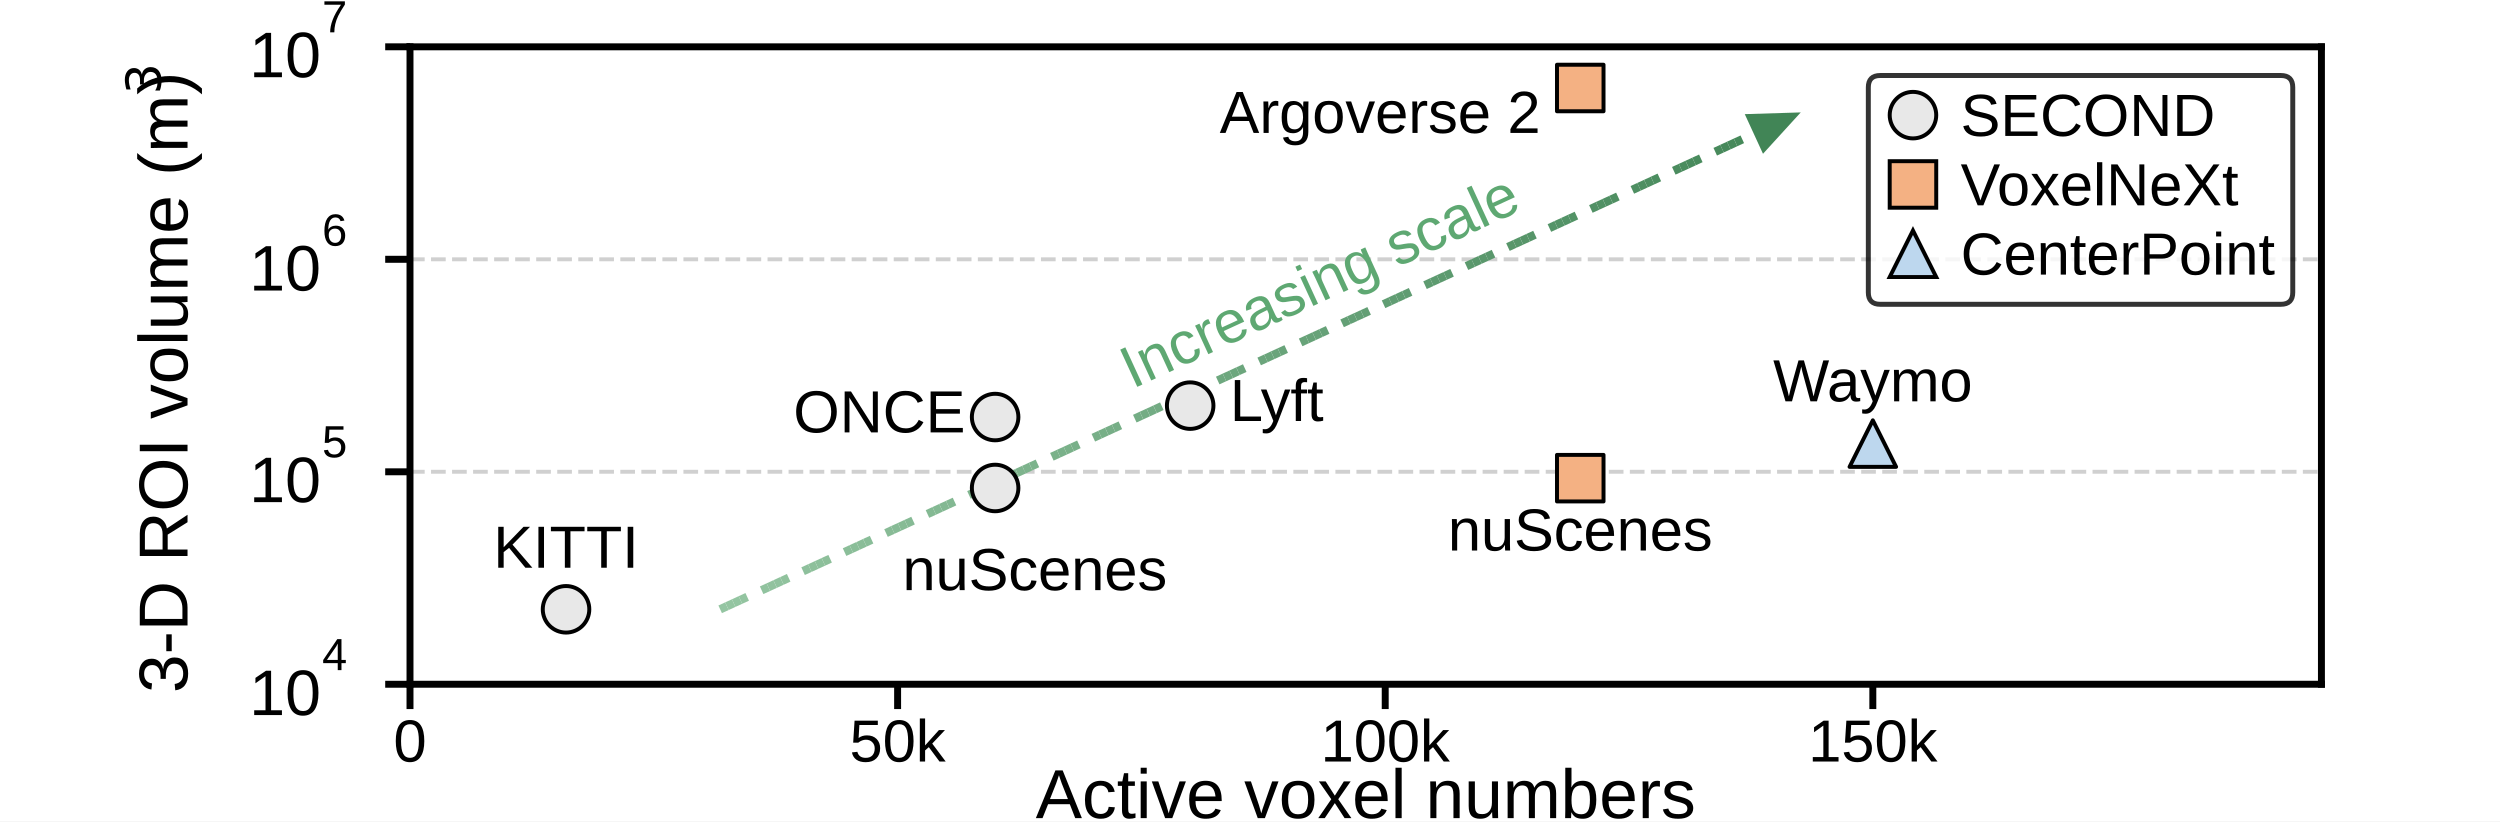
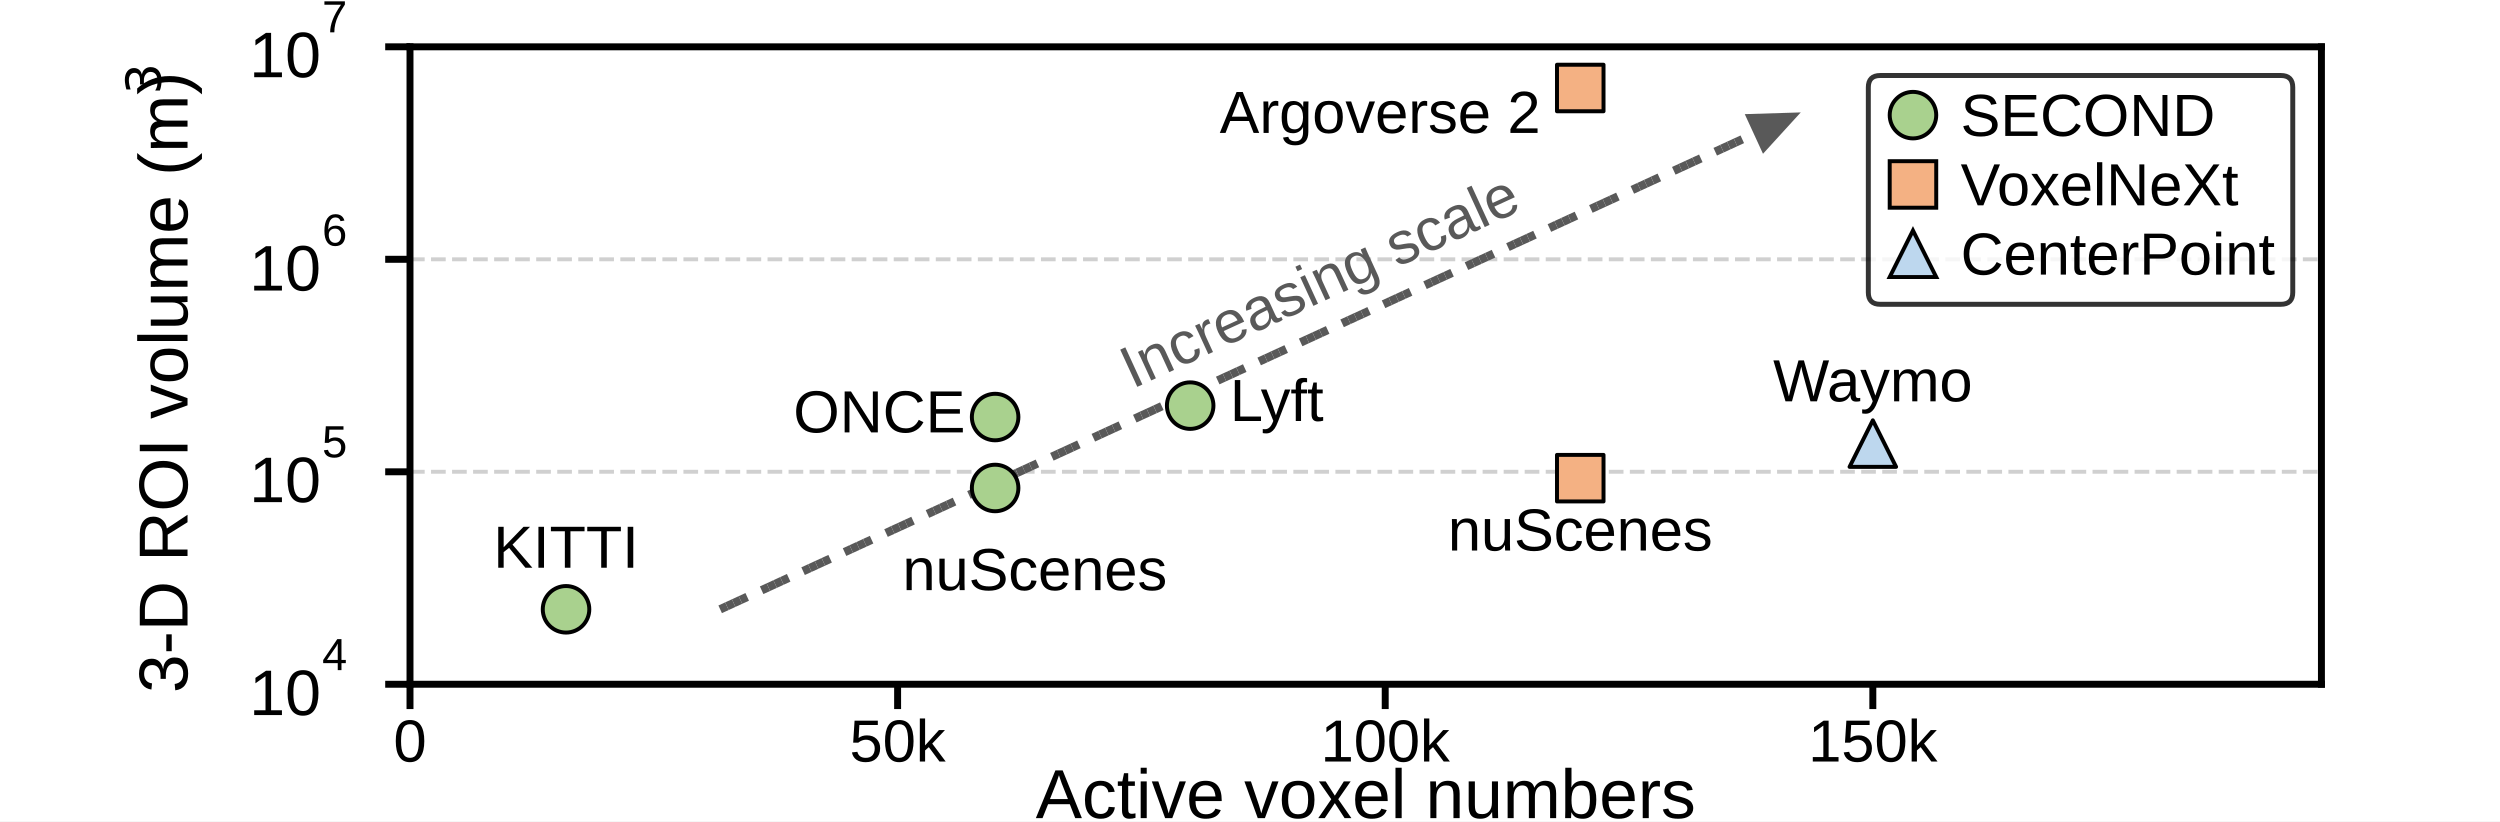
<svg xmlns="http://www.w3.org/2000/svg" xmlns:xlink="http://www.w3.org/1999/xlink" width="252pt" height="82.8pt" viewBox="0 0 252 82.8" version="1.1">
  <defs>
    <style type="text/css">*{stroke-linejoin: round; stroke-linecap: butt}</style>
  </defs>
  <g id="figure_1">
    <g id="patch_1">
      <path d="M 0 82.8  L 252 82.8  L 252 0  L 0 0  z " style="fill: #ffffff" />
    </g>
    <g id="axes_1">
      <g id="patch_2">
        <path d="M 41.328 68.972  L 234 68.972  L 234 4.72  L 41.328 4.72  z " style="fill: #ffffff" />
      </g>
      <g id="matplotlib.axis_1">
        <g id="xtick_1">
          <g id="line2d_1">
            <defs>
-               <path id="m94a39541dc" d="M 0 0  L 0 2.5  " style="stroke: #000000; stroke-width: 0.7" />
+               <path id="m7bb86e553b" d="M 0 0  L 0 2.5  " style="stroke: #000000; stroke-width: 0.7" />
            </defs>
            <g>
-               <use xlink:href="#m94a39541dc" x="41.328" y="68.972" style="stroke: #000000; stroke-width: 0.7" />
+               <use xlink:href="#m7bb86e553b" x="41.328" y="68.972" style="stroke: #000000; stroke-width: 0.7" />
            </g>
          </g>
          <g id="text_1">
            <text style="font: 6px 'Arial', 'Helvetica', 'DejaVu Sans', sans-serif; text-anchor: middle" x="41.328" y="76.767" transform="rotate(-0 41.328 76.76709)">0</text>
          </g>
        </g>
        <g id="xtick_2">
          <g id="line2d_2">
            <g>
-               <use xlink:href="#m94a39541dc" x="90.479" y="68.972" style="stroke: #000000; stroke-width: 0.7" />
+               <use xlink:href="#m7bb86e553b" x="90.479" y="68.972" style="stroke: #000000; stroke-width: 0.7" />
            </g>
          </g>
          <g id="text_2">
            <text style="font: 6px 'Arial', 'Helvetica', 'DejaVu Sans', sans-serif; text-anchor: middle" x="90.479" y="76.767" transform="rotate(-0 90.47902 76.76709)">50k</text>
          </g>
        </g>
        <g id="xtick_3">
          <g id="line2d_3">
            <g>
-               <use xlink:href="#m94a39541dc" x="139.63" y="68.972" style="stroke: #000000; stroke-width: 0.7" />
+               <use xlink:href="#m7bb86e553b" x="139.63" y="68.972" style="stroke: #000000; stroke-width: 0.7" />
            </g>
          </g>
          <g id="text_3">
            <text style="font: 6px 'Arial', 'Helvetica', 'DejaVu Sans', sans-serif; text-anchor: middle" x="139.63" y="76.767" transform="rotate(-0 139.63 76.76709)">100k</text>
          </g>
        </g>
        <g id="xtick_4">
          <g id="line2d_4">
            <g>
-               <use xlink:href="#m94a39541dc" x="188.781" y="68.972" style="stroke: #000000; stroke-width: 0.7" />
+               <use xlink:href="#m7bb86e553b" x="188.781" y="68.972" style="stroke: #000000; stroke-width: 0.7" />
            </g>
          </g>
          <g id="text_4">
            <text style="font: 6px 'Arial', 'Helvetica', 'DejaVu Sans', sans-serif; text-anchor: middle" x="188.781" y="76.767" transform="rotate(-0 188.7811 76.76709)">150k</text>
          </g>
        </g>
        <g id="text_5">
          <text style="font: 7px 'Arial', 'Helvetica', 'DejaVu Sans', sans-serif; text-anchor: middle" x="137.664" y="82.47" transform="rotate(-0 137.664 82.47006)">Active voxel numbers</text>
        </g>
      </g>
      <g id="matplotlib.axis_2">
        <g id="ytick_1">
          <g id="line2d_5">
-             <path d="M 41.328 68.972  L 234 68.972  " clip-path="url(#p242a8c3a44)" style="fill: none; stroke-dasharray: 1.48,0.64; stroke-dashoffset: 0; stroke: #d0d0d0; stroke-width: 0.4" />
+             <path d="M 41.328 68.972  L 234 68.972  " clip-path="url(#p104929f3c0)" style="fill: none; stroke-dasharray: 1.48,0.64; stroke-dashoffset: 0; stroke: #d0d0d0; stroke-width: 0.4" />
          </g>
          <g id="line2d_6">
            <defs>
-               <path id="maa2e53884a" d="M 0 0  L -2.5 0  " style="stroke: #000000; stroke-width: 0.7" />
+               <path id="m632fbfb17a" d="M 0 0  L -2.5 0  " style="stroke: #000000; stroke-width: 0.7" />
            </defs>
            <g>
-               <use xlink:href="#maa2e53884a" x="41.328" y="68.972" style="stroke: #000000; stroke-width: 0.7" />
+               <use xlink:href="#m632fbfb17a" x="41.328" y="68.972" style="stroke: #000000; stroke-width: 0.7" />
            </g>
          </g>
          <g id="text_6">
            <g transform="translate(25.123 72.29146)">
              <text>
                <tspan style="font: 6.5px 'Arial'" x="0 3.615" y="-0.211">10</tspan>
                <tspan style="font: 4.55px 'Arial'" x="7.343" y="-4.741">4</tspan>
              </text>
            </g>
          </g>
        </g>
        <g id="ytick_2">
          <g id="line2d_7">
-             <path d="M 41.328 47.555  L 234 47.555  " clip-path="url(#p242a8c3a44)" style="fill: none; stroke-dasharray: 1.48,0.64; stroke-dashoffset: 0; stroke: #d0d0d0; stroke-width: 0.4" />
+             <path d="M 41.328 47.555  L 234 47.555  " clip-path="url(#p104929f3c0)" style="fill: none; stroke-dasharray: 1.48,0.64; stroke-dashoffset: 0; stroke: #d0d0d0; stroke-width: 0.4" />
          </g>
          <g id="line2d_8">
            <g>
-               <use xlink:href="#maa2e53884a" x="41.328" y="47.555" style="stroke: #000000; stroke-width: 0.7" />
+               <use xlink:href="#m632fbfb17a" x="41.328" y="47.555" style="stroke: #000000; stroke-width: 0.7" />
            </g>
          </g>
          <g id="text_7">
            <g transform="translate(25.123 50.87386)">
              <text>
                <tspan style="font: 6.5px 'Arial'" x="0 3.615" y="-0.254">10</tspan>
                <tspan style="font: 4.55px 'Arial'" x="7.343" y="-4.784">5</tspan>
              </text>
            </g>
          </g>
        </g>
        <g id="ytick_3">
          <g id="line2d_9">
-             <path d="M 41.328 26.137  L 234 26.137  " clip-path="url(#p242a8c3a44)" style="fill: none; stroke-dasharray: 1.48,0.64; stroke-dashoffset: 0; stroke: #d0d0d0; stroke-width: 0.4" />
+             <path d="M 41.328 26.137  L 234 26.137  " clip-path="url(#p104929f3c0)" style="fill: none; stroke-dasharray: 1.48,0.64; stroke-dashoffset: 0; stroke: #d0d0d0; stroke-width: 0.4" />
          </g>
          <g id="line2d_10">
            <g>
-               <use xlink:href="#maa2e53884a" x="41.328" y="26.137" style="stroke: #000000; stroke-width: 0.7" />
+               <use xlink:href="#m632fbfb17a" x="41.328" y="26.137" style="stroke: #000000; stroke-width: 0.7" />
            </g>
          </g>
          <g id="text_8">
            <g transform="translate(25.123 29.48876)">
              <text>
                <tspan style="font: 6.5px 'Arial'" x="0 3.615" y="-0.2">10</tspan>
                <tspan style="font: 4.55px 'Arial'" x="7.343" y="-4.73">6</tspan>
              </text>
            </g>
          </g>
        </g>
        <g id="ytick_4">
          <g id="line2d_11">
-             <path d="M 41.328 4.72  L 234 4.72  " clip-path="url(#p242a8c3a44)" style="fill: none; stroke-dasharray: 1.48,0.64; stroke-dashoffset: 0; stroke: #d0d0d0; stroke-width: 0.4" />
+             <path d="M 41.328 4.72  L 234 4.72  " clip-path="url(#p104929f3c0)" style="fill: none; stroke-dasharray: 1.48,0.64; stroke-dashoffset: 0; stroke: #d0d0d0; stroke-width: 0.4" />
          </g>
          <g id="line2d_12">
            <g>
-               <use xlink:href="#maa2e53884a" x="41.328" y="4.72" style="stroke: #000000; stroke-width: 0.7" />
+               <use xlink:href="#m632fbfb17a" x="41.328" y="4.72" style="stroke: #000000; stroke-width: 0.7" />
            </g>
          </g>
          <g id="text_9">
            <g transform="translate(25.123 8.038663)">
              <text>
                <tspan style="font: 6.5px 'Arial'" x="0 3.615" y="-0.254">10</tspan>
                <tspan style="font: 4.55px 'Arial'" x="7.343" y="-4.784">7</tspan>
              </text>
            </g>
          </g>
        </g>
        <g id="text_10">
          <g transform="translate(19.583 69.851) rotate(-90)">
            <text>
              <tspan style="font: 7px 'Arial'" x="0 3.893 6.224 11.279 13.224 18.279 23.724 25.669 27.614 31.114 35.007 36.562 40.455 46.286 50.179 52.124 54.455 63.662" y="-0.678">3-D ROI volume (m)</tspan>
              <tspan style="font: 4.9px 'DejaVu Sans'" x="60.353" y="-3.358">3</tspan>
            </text>
          </g>
        </g>
      </g>
      <g id="LineCollection_1">
-         <path d="M 72.593 61.418  L 73.274 61.105  " style="fill: none; stroke: #94c5a2; stroke-width: 0.85" />
-         <path d="M 73.274 61.105  L 73.956 60.791  " style="fill: none; stroke: #94c5a1; stroke-width: 0.85" />
-         <path d="M 73.956 60.791  L 74.637 60.478  " style="fill: none; stroke: #93c5a1; stroke-width: 0.85" />
-         <path d="M 74.637 60.478  L 75.319 60.165  " style="fill: none; stroke: #93c4a0; stroke-width: 0.85" />
-         <path d="M 76.772 59.496  L 77.454 59.183  " style="fill: none; stroke: #91c39f; stroke-width: 0.85" />
-         <path d="M 77.454 59.183  L 78.135 58.869  " style="fill: none; stroke: #91c29e; stroke-width: 0.85" />
-         <path d="M 78.135 58.869  L 78.816 58.556  " style="fill: none; stroke: #90c29e; stroke-width: 0.85" />
-         <path d="M 78.816 58.556  L 79.498 58.243  " style="fill: none; stroke: #90c29d; stroke-width: 0.85" />
-         <path d="M 80.952 57.574  L 81.633 57.261  " style="fill: none; stroke: #8ec09c; stroke-width: 0.85" />
-         <path d="M 81.633 57.261  L 82.314 56.948  " style="fill: none; stroke: #8ec09b; stroke-width: 0.85" />
-         <path d="M 82.314 56.948  L 82.996 56.634  " style="fill: none; stroke: #8dc09b; stroke-width: 0.85" />
-         <path d="M 82.996 56.634  L 83.677 56.321  " style="fill: none; stroke: #8dbf9a; stroke-width: 0.85" />
-         <path d="M 85.131 55.652  L 85.812 55.339  " style="fill: none; stroke: #8bbe99; stroke-width: 0.85" />
-         <path d="M 85.812 55.339  L 86.494 55.026  " style="fill: none; stroke: #8abe98; stroke-width: 0.85" />
-         <path d="M 86.494 55.026  L 87.175 54.712  " style="fill: none; stroke: #8abd98; stroke-width: 0.85" />
-         <path d="M 87.175 54.712  L 87.856 54.399  " style="fill: none; stroke: #89bd98; stroke-width: 0.85" />
-         <path d="M 89.31 53.731  L 89.992 53.417  " style="fill: none; stroke: #88bb96; stroke-width: 0.85" />
-         <path d="M 89.992 53.417  L 90.673 53.104  " style="fill: none; stroke: #87bb96; stroke-width: 0.85" />
-         <path d="M 90.673 53.104  L 91.354 52.791  " style="fill: none; stroke: #87bb95; stroke-width: 0.85" />
-         <path d="M 91.354 52.791  L 92.036 52.477  " style="fill: none; stroke: #86ba95; stroke-width: 0.85" />
-         <path d="M 93.489 51.809  L 94.171 51.496  " style="fill: none; stroke: #84b993; stroke-width: 0.85" />
-         <path d="M 94.171 51.496  L 94.852 51.182  " style="fill: none; stroke: #84b993; stroke-width: 0.85" />
-         <path d="M 94.852 51.182  L 95.534 50.869  " style="fill: none; stroke: #83b892; stroke-width: 0.85" />
-         <path d="M 95.534 50.869  L 96.215 50.556  " style="fill: none; stroke: #83b892; stroke-width: 0.85" />
-         <path d="M 97.669 49.887  L 98.35 49.574  " style="fill: none; stroke: #81b690; stroke-width: 0.85" />
-         <path d="M 98.35 49.574  L 99.032 49.26  " style="fill: none; stroke: #81b690; stroke-width: 0.85" />
-         <path d="M 99.032 49.26  L 99.713 48.947  " style="fill: none; stroke: #80b68f; stroke-width: 0.85" />
-         <path d="M 99.713 48.947  L 100.394 48.634  " style="fill: none; stroke: #80b58f; stroke-width: 0.85" />
-         <path d="M 101.848 47.965  L 102.529 47.652  " style="fill: none; stroke: #7eb48d; stroke-width: 0.85" />
-         <path d="M 102.529 47.652  L 103.211 47.339  " style="fill: none; stroke: #7eb48d; stroke-width: 0.85" />
-         <path d="M 103.211 47.339  L 103.892 47.025  " style="fill: none; stroke: #7db38c; stroke-width: 0.85" />
-         <path d="M 103.892 47.025  L 104.574 46.712  " style="fill: none; stroke: #7cb38c; stroke-width: 0.85" />
-         <path d="M 106.027 46.043  L 106.709 45.73  " style="fill: none; stroke: #7bb28a; stroke-width: 0.85" />
-         <path d="M 106.709 45.73  L 107.39 45.417  " style="fill: none; stroke: #7ab18a; stroke-width: 0.85" />
-         <path d="M 107.39 45.417  L 108.072 45.103  " style="fill: none; stroke: #7ab189; stroke-width: 0.85" />
-         <path d="M 108.072 45.103  L 108.753 44.79  " style="fill: none; stroke: #79b089; stroke-width: 0.85" />
-         <path d="M 110.207 44.122  L 110.888 43.808  " style="fill: none; stroke: #78af88; stroke-width: 0.85" />
-         <path d="M 110.888 43.808  L 111.57 43.495  " style="fill: none; stroke: #77af87; stroke-width: 0.85" />
-         <path d="M 111.57 43.495  L 112.251 43.182  " style="fill: none; stroke: #77ae87; stroke-width: 0.85" />
-         <path d="M 112.251 43.182  L 112.932 42.868  " style="fill: none; stroke: #76ae86; stroke-width: 0.85" />
-         <path d="M 114.386 42.2  L 115.067 41.886  " style="fill: none; stroke: #74ad85; stroke-width: 0.85" />
-         <path d="M 115.067 41.886  L 115.749 41.573  " style="fill: none; stroke: #74ac84; stroke-width: 0.85" />
-         <path d="M 115.749 41.573  L 116.43 41.26  " style="fill: none; stroke: #73ac84; stroke-width: 0.85" />
-         <path d="M 116.43 41.26  L 117.112 40.946  " style="fill: none; stroke: #73ab83; stroke-width: 0.85" />
-         <path d="M 118.565 40.278  L 119.247 39.965  " style="fill: none; stroke: #71aa82; stroke-width: 0.85" />
-         <path d="M 119.247 39.965  L 119.928 39.651  " style="fill: none; stroke: #71aa81; stroke-width: 0.85" />
-         <path d="M 119.928 39.651  L 120.61 39.338  " style="fill: none; stroke: #70a981; stroke-width: 0.85" />
-         <path d="M 120.61 39.338  L 121.291 39.025  " style="fill: none; stroke: #70a980; stroke-width: 0.85" />
-         <path d="M 122.745 38.356  L 123.426 38.043  " style="fill: none; stroke: #6ea87f; stroke-width: 0.85" />
-         <path d="M 123.426 38.043  L 124.107 37.73  " style="fill: none; stroke: #6da77e; stroke-width: 0.85" />
-         <path d="M 124.107 37.73  L 124.789 37.416  " style="fill: none; stroke: #6da77e; stroke-width: 0.85" />
-         <path d="M 124.789 37.416  L 125.47 37.103  " style="fill: none; stroke: #6ca67d; stroke-width: 0.85" />
-         <path d="M 126.924 36.434  L 127.605 36.121  " style="fill: none; stroke: #6ba57c; stroke-width: 0.85" />
-         <path d="M 127.605 36.121  L 128.287 35.808  " style="fill: none; stroke: #6aa57b; stroke-width: 0.85" />
-         <path d="M 128.287 35.808  L 128.968 35.494  " style="fill: none; stroke: #6aa47b; stroke-width: 0.85" />
-         <path d="M 128.968 35.494  L 129.65 35.181  " style="fill: none; stroke: #69a47a; stroke-width: 0.85" />
-         <path d="M 131.103 34.513  L 131.785 34.199  " style="fill: none; stroke: #68a379; stroke-width: 0.85" />
-         <path d="M 131.785 34.199  L 132.466 33.886  " style="fill: none; stroke: #67a278; stroke-width: 0.85" />
-         <path d="M 132.466 33.886  L 133.147 33.573  " style="fill: none; stroke: #67a278; stroke-width: 0.85" />
-         <path d="M 133.147 33.573  L 133.829 33.259  " style="fill: none; stroke: #66a178; stroke-width: 0.85" />
-         <path d="M 135.283 32.591  L 135.964 32.277  " style="fill: none; stroke: #64a076; stroke-width: 0.85" />
-         <path d="M 135.964 32.277  L 136.645 31.964  " style="fill: none; stroke: #64a076; stroke-width: 0.85" />
-         <path d="M 136.645 31.964  L 137.327 31.651  " style="fill: none; stroke: #639f75; stroke-width: 0.85" />
-         <path d="M 137.327 31.651  L 138.008 31.337  " style="fill: none; stroke: #639f75; stroke-width: 0.85" />
-         <path d="M 139.462 30.669  L 140.143 30.356  " style="fill: none; stroke: #619e73; stroke-width: 0.85" />
-         <path d="M 140.143 30.356  L 140.825 30.042  " style="fill: none; stroke: #619d73; stroke-width: 0.85" />
-         <path d="M 140.825 30.042  L 141.506 29.729  " style="fill: none; stroke: #609d72; stroke-width: 0.85" />
-         <path d="M 141.506 29.729  L 142.188 29.416  " style="fill: none; stroke: #609c72; stroke-width: 0.85" />
-         <path d="M 143.641 28.747  L 144.323 28.434  " style="fill: none; stroke: #5e9b70; stroke-width: 0.85" />
-         <path d="M 144.323 28.434  L 145.004 28.12  " style="fill: none; stroke: #5d9b70; stroke-width: 0.85" />
-         <path d="M 145.004 28.12  L 145.685 27.807  " style="fill: none; stroke: #5d9a6f; stroke-width: 0.85" />
-         <path d="M 145.685 27.807  L 146.367 27.494  " style="fill: none; stroke: #5c9a6f; stroke-width: 0.85" />
-         <path d="M 147.82 26.825  L 148.502 26.512  " style="fill: none; stroke: #5b996d; stroke-width: 0.85" />
-         <path d="M 148.502 26.512  L 149.183 26.199  " style="fill: none; stroke: #5a986d; stroke-width: 0.85" />
-         <path d="M 149.183 26.199  L 149.865 25.885  " style="fill: none; stroke: #5a986c; stroke-width: 0.85" />
-         <path d="M 149.865 25.885  L 150.546 25.572  " style="fill: none; stroke: #59976c; stroke-width: 0.85" />
-         <path d="M 152 24.904  L 152.681 24.59  " style="fill: none; stroke: #58966a; stroke-width: 0.85" />
-         <path d="M 152.681 24.59  L 153.363 24.277  " style="fill: none; stroke: #57966a; stroke-width: 0.85" />
-         <path d="M 153.363 24.277  L 154.044 23.964  " style="fill: none; stroke: #579569; stroke-width: 0.85" />
-         <path d="M 154.044 23.964  L 154.725 23.65  " style="fill: none; stroke: #569569; stroke-width: 0.85" />
-         <path d="M 156.179 22.982  L 156.861 22.668  " style="fill: none; stroke: #549468; stroke-width: 0.85" />
-         <path d="M 156.861 22.668  L 157.542 22.355  " style="fill: none; stroke: #549367; stroke-width: 0.85" />
-         <path d="M 157.542 22.355  L 158.223 22.042  " style="fill: none; stroke: #539367; stroke-width: 0.85" />
-         <path d="M 158.223 22.042  L 158.905 21.728  " style="fill: none; stroke: #539366; stroke-width: 0.85" />
-         <path d="M 160.358 21.06  L 161.04 20.747  " style="fill: none; stroke: #519165; stroke-width: 0.85" />
-         <path d="M 161.04 20.747  L 161.721 20.433  " style="fill: none; stroke: #519164; stroke-width: 0.85" />
-         <path d="M 161.721 20.433  L 162.403 20.12  " style="fill: none; stroke: #509064; stroke-width: 0.85" />
-         <path d="M 162.403 20.12  L 163.084 19.807  " style="fill: none; stroke: #509063; stroke-width: 0.85" />
-         <path d="M 164.538 19.138  L 165.219 18.825  " style="fill: none; stroke: #4e8f62; stroke-width: 0.85" />
-         <path d="M 165.219 18.825  L 165.901 18.511  " style="fill: none; stroke: #4d8e61; stroke-width: 0.85" />
-         <path d="M 165.901 18.511  L 166.582 18.198  " style="fill: none; stroke: #4d8e61; stroke-width: 0.85" />
-         <path d="M 166.582 18.198  L 167.263 17.885  " style="fill: none; stroke: #4c8e60; stroke-width: 0.85" />
-         <path d="M 168.717 17.216  L 169.398 16.903  " style="fill: none; stroke: #4b8c5f; stroke-width: 0.85" />
-         <path d="M 169.398 16.903  L 170.08 16.59  " style="fill: none; stroke: #4a8c5e; stroke-width: 0.85" />
-         <path d="M 170.08 16.59  L 170.761 16.276  " style="fill: none; stroke: #4a8b5e; stroke-width: 0.85" />
-         <path d="M 170.761 16.276  L 171.443 15.963  " style="fill: none; stroke: #498b5d; stroke-width: 0.85" />
-         <path d="M 172.896 15.294  L 173.578 14.981  " style="fill: none; stroke: #488a5c; stroke-width: 0.85" />
-         <path d="M 173.578 14.981  L 174.259 14.668  " style="fill: none; stroke: #47895b; stroke-width: 0.85" />
-         <path d="M 174.259 14.668  L 174.941 14.354  " style="fill: none; stroke: #47895b; stroke-width: 0.85" />
-         <path d="M 174.941 14.354  L 175.622 14.041  " style="fill: none; stroke: #46895a; stroke-width: 0.85" />
+         <path d="M 72.593 61.418  L 73.274 61.105  " style="fill: none; stroke: #595959; stroke-width: 0.85" />
+         <path d="M 73.274 61.105  L 73.956 60.791  " style="fill: none; stroke: #595959; stroke-width: 0.85" />
+         <path d="M 73.956 60.791  L 74.637 60.478  " style="fill: none; stroke: #595959; stroke-width: 0.85" />
+         <path d="M 74.637 60.478  L 75.319 60.165  " style="fill: none; stroke: #595959; stroke-width: 0.85" />
+         <path d="M 76.772 59.496  L 77.454 59.183  " style="fill: none; stroke: #595959; stroke-width: 0.85" />
+         <path d="M 77.454 59.183  L 78.135 58.869  " style="fill: none; stroke: #595959; stroke-width: 0.85" />
+         <path d="M 78.135 58.869  L 78.816 58.556  " style="fill: none; stroke: #595959; stroke-width: 0.85" />
+         <path d="M 78.816 58.556  L 79.498 58.243  " style="fill: none; stroke: #595959; stroke-width: 0.85" />
+         <path d="M 80.952 57.574  L 81.633 57.261  " style="fill: none; stroke: #595959; stroke-width: 0.85" />
+         <path d="M 81.633 57.261  L 82.314 56.948  " style="fill: none; stroke: #595959; stroke-width: 0.85" />
+         <path d="M 82.314 56.948  L 82.996 56.634  " style="fill: none; stroke: #595959; stroke-width: 0.85" />
+         <path d="M 82.996 56.634  L 83.677 56.321  " style="fill: none; stroke: #595959; stroke-width: 0.85" />
+         <path d="M 85.131 55.652  L 85.812 55.339  " style="fill: none; stroke: #595959; stroke-width: 0.85" />
+         <path d="M 85.812 55.339  L 86.494 55.026  " style="fill: none; stroke: #595959; stroke-width: 0.85" />
+         <path d="M 86.494 55.026  L 87.175 54.712  " style="fill: none; stroke: #595959; stroke-width: 0.85" />
+         <path d="M 87.175 54.712  L 87.856 54.399  " style="fill: none; stroke: #595959; stroke-width: 0.85" />
+         <path d="M 89.31 53.731  L 89.992 53.417  " style="fill: none; stroke: #595959; stroke-width: 0.85" />
+         <path d="M 89.992 53.417  L 90.673 53.104  " style="fill: none; stroke: #595959; stroke-width: 0.85" />
+         <path d="M 90.673 53.104  L 91.354 52.791  " style="fill: none; stroke: #595959; stroke-width: 0.85" />
+         <path d="M 91.354 52.791  L 92.036 52.477  " style="fill: none; stroke: #595959; stroke-width: 0.85" />
+         <path d="M 93.489 51.809  L 94.171 51.496  " style="fill: none; stroke: #595959; stroke-width: 0.85" />
+         <path d="M 94.171 51.496  L 94.852 51.182  " style="fill: none; stroke: #595959; stroke-width: 0.85" />
+         <path d="M 94.852 51.182  L 95.534 50.869  " style="fill: none; stroke: #595959; stroke-width: 0.85" />
+         <path d="M 95.534 50.869  L 96.215 50.556  " style="fill: none; stroke: #595959; stroke-width: 0.85" />
+         <path d="M 97.669 49.887  L 98.35 49.574  " style="fill: none; stroke: #595959; stroke-width: 0.85" />
+         <path d="M 98.35 49.574  L 99.032 49.26  " style="fill: none; stroke: #595959; stroke-width: 0.85" />
+         <path d="M 99.032 49.26  L 99.713 48.947  " style="fill: none; stroke: #595959; stroke-width: 0.85" />
+         <path d="M 99.713 48.947  L 100.394 48.634  " style="fill: none; stroke: #595959; stroke-width: 0.85" />
+         <path d="M 101.848 47.965  L 102.529 47.652  " style="fill: none; stroke: #595959; stroke-width: 0.85" />
+         <path d="M 102.529 47.652  L 103.211 47.339  " style="fill: none; stroke: #595959; stroke-width: 0.85" />
+         <path d="M 103.211 47.339  L 103.892 47.025  " style="fill: none; stroke: #595959; stroke-width: 0.85" />
+         <path d="M 103.892 47.025  L 104.574 46.712  " style="fill: none; stroke: #595959; stroke-width: 0.85" />
+         <path d="M 106.027 46.043  L 106.709 45.73  " style="fill: none; stroke: #595959; stroke-width: 0.85" />
+         <path d="M 106.709 45.73  L 107.39 45.417  " style="fill: none; stroke: #595959; stroke-width: 0.85" />
+         <path d="M 107.39 45.417  L 108.072 45.103  " style="fill: none; stroke: #595959; stroke-width: 0.85" />
+         <path d="M 108.072 45.103  L 108.753 44.79  " style="fill: none; stroke: #595959; stroke-width: 0.85" />
+         <path d="M 110.207 44.122  L 110.888 43.808  " style="fill: none; stroke: #595959; stroke-width: 0.85" />
+         <path d="M 110.888 43.808  L 111.57 43.495  " style="fill: none; stroke: #595959; stroke-width: 0.85" />
+         <path d="M 111.57 43.495  L 112.251 43.182  " style="fill: none; stroke: #595959; stroke-width: 0.85" />
+         <path d="M 112.251 43.182  L 112.932 42.868  " style="fill: none; stroke: #595959; stroke-width: 0.85" />
+         <path d="M 114.386 42.2  L 115.067 41.886  " style="fill: none; stroke: #595959; stroke-width: 0.85" />
+         <path d="M 115.067 41.886  L 115.749 41.573  " style="fill: none; stroke: #595959; stroke-width: 0.85" />
+         <path d="M 115.749 41.573  L 116.43 41.26  " style="fill: none; stroke: #595959; stroke-width: 0.85" />
+         <path d="M 116.43 41.26  L 117.112 40.946  " style="fill: none; stroke: #595959; stroke-width: 0.85" />
+         <path d="M 118.565 40.278  L 119.247 39.965  " style="fill: none; stroke: #595959; stroke-width: 0.85" />
+         <path d="M 119.247 39.965  L 119.928 39.651  " style="fill: none; stroke: #595959; stroke-width: 0.85" />
+         <path d="M 119.928 39.651  L 120.61 39.338  " style="fill: none; stroke: #595959; stroke-width: 0.85" />
+         <path d="M 120.61 39.338  L 121.291 39.025  " style="fill: none; stroke: #595959; stroke-width: 0.85" />
+         <path d="M 122.745 38.356  L 123.426 38.043  " style="fill: none; stroke: #595959; stroke-width: 0.85" />
+         <path d="M 123.426 38.043  L 124.107 37.73  " style="fill: none; stroke: #595959; stroke-width: 0.85" />
+         <path d="M 124.107 37.73  L 124.789 37.416  " style="fill: none; stroke: #595959; stroke-width: 0.85" />
+         <path d="M 124.789 37.416  L 125.47 37.103  " style="fill: none; stroke: #595959; stroke-width: 0.85" />
+         <path d="M 126.924 36.434  L 127.605 36.121  " style="fill: none; stroke: #595959; stroke-width: 0.85" />
+         <path d="M 127.605 36.121  L 128.287 35.808  " style="fill: none; stroke: #595959; stroke-width: 0.85" />
+         <path d="M 128.287 35.808  L 128.968 35.494  " style="fill: none; stroke: #595959; stroke-width: 0.85" />
+         <path d="M 128.968 35.494  L 129.65 35.181  " style="fill: none; stroke: #595959; stroke-width: 0.85" />
+         <path d="M 131.103 34.513  L 131.785 34.199  " style="fill: none; stroke: #595959; stroke-width: 0.85" />
+         <path d="M 131.785 34.199  L 132.466 33.886  " style="fill: none; stroke: #595959; stroke-width: 0.85" />
+         <path d="M 132.466 33.886  L 133.147 33.573  " style="fill: none; stroke: #595959; stroke-width: 0.85" />
+         <path d="M 133.147 33.573  L 133.829 33.259  " style="fill: none; stroke: #595959; stroke-width: 0.85" />
+         <path d="M 135.283 32.591  L 135.964 32.277  " style="fill: none; stroke: #595959; stroke-width: 0.85" />
+         <path d="M 135.964 32.277  L 136.645 31.964  " style="fill: none; stroke: #595959; stroke-width: 0.85" />
+         <path d="M 136.645 31.964  L 137.327 31.651  " style="fill: none; stroke: #595959; stroke-width: 0.85" />
+         <path d="M 137.327 31.651  L 138.008 31.337  " style="fill: none; stroke: #595959; stroke-width: 0.85" />
+         <path d="M 139.462 30.669  L 140.143 30.356  " style="fill: none; stroke: #595959; stroke-width: 0.85" />
+         <path d="M 140.143 30.356  L 140.825 30.042  " style="fill: none; stroke: #595959; stroke-width: 0.85" />
+         <path d="M 140.825 30.042  L 141.506 29.729  " style="fill: none; stroke: #595959; stroke-width: 0.85" />
+         <path d="M 141.506 29.729  L 142.188 29.416  " style="fill: none; stroke: #595959; stroke-width: 0.85" />
+         <path d="M 143.641 28.747  L 144.323 28.434  " style="fill: none; stroke: #595959; stroke-width: 0.85" />
+         <path d="M 144.323 28.434  L 145.004 28.12  " style="fill: none; stroke: #595959; stroke-width: 0.85" />
+         <path d="M 145.004 28.12  L 145.685 27.807  " style="fill: none; stroke: #595959; stroke-width: 0.85" />
+         <path d="M 145.685 27.807  L 146.367 27.494  " style="fill: none; stroke: #595959; stroke-width: 0.85" />
+         <path d="M 147.82 26.825  L 148.502 26.512  " style="fill: none; stroke: #595959; stroke-width: 0.85" />
+         <path d="M 148.502 26.512  L 149.183 26.199  " style="fill: none; stroke: #595959; stroke-width: 0.85" />
+         <path d="M 149.183 26.199  L 149.865 25.885  " style="fill: none; stroke: #595959; stroke-width: 0.85" />
+         <path d="M 149.865 25.885  L 150.546 25.572  " style="fill: none; stroke: #595959; stroke-width: 0.85" />
+         <path d="M 152 24.904  L 152.681 24.59  " style="fill: none; stroke: #595959; stroke-width: 0.85" />
+         <path d="M 152.681 24.59  L 153.363 24.277  " style="fill: none; stroke: #595959; stroke-width: 0.85" />
+         <path d="M 153.363 24.277  L 154.044 23.964  " style="fill: none; stroke: #595959; stroke-width: 0.85" />
+         <path d="M 154.044 23.964  L 154.725 23.65  " style="fill: none; stroke: #595959; stroke-width: 0.85" />
+         <path d="M 156.179 22.982  L 156.861 22.668  " style="fill: none; stroke: #595959; stroke-width: 0.85" />
+         <path d="M 156.861 22.668  L 157.542 22.355  " style="fill: none; stroke: #595959; stroke-width: 0.85" />
+         <path d="M 157.542 22.355  L 158.223 22.042  " style="fill: none; stroke: #595959; stroke-width: 0.85" />
+         <path d="M 158.223 22.042  L 158.905 21.728  " style="fill: none; stroke: #595959; stroke-width: 0.85" />
+         <path d="M 160.358 21.06  L 161.04 20.747  " style="fill: none; stroke: #595959; stroke-width: 0.85" />
+         <path d="M 161.04 20.747  L 161.721 20.433  " style="fill: none; stroke: #595959; stroke-width: 0.85" />
+         <path d="M 161.721 20.433  L 162.403 20.12  " style="fill: none; stroke: #595959; stroke-width: 0.85" />
+         <path d="M 162.403 20.12  L 163.084 19.807  " style="fill: none; stroke: #595959; stroke-width: 0.85" />
+         <path d="M 164.538 19.138  L 165.219 18.825  " style="fill: none; stroke: #595959; stroke-width: 0.85" />
+         <path d="M 165.219 18.825  L 165.901 18.511  " style="fill: none; stroke: #595959; stroke-width: 0.85" />
+         <path d="M 165.901 18.511  L 166.582 18.198  " style="fill: none; stroke: #595959; stroke-width: 0.85" />
+         <path d="M 166.582 18.198  L 167.263 17.885  " style="fill: none; stroke: #595959; stroke-width: 0.85" />
+         <path d="M 168.717 17.216  L 169.398 16.903  " style="fill: none; stroke: #595959; stroke-width: 0.85" />
+         <path d="M 169.398 16.903  L 170.08 16.59  " style="fill: none; stroke: #595959; stroke-width: 0.85" />
+         <path d="M 170.08 16.59  L 170.761 16.276  " style="fill: none; stroke: #595959; stroke-width: 0.85" />
+         <path d="M 170.761 16.276  L 171.443 15.963  " style="fill: none; stroke: #595959; stroke-width: 0.85" />
+         <path d="M 172.896 15.294  L 173.578 14.981  " style="fill: none; stroke: #595959; stroke-width: 0.85" />
+         <path d="M 173.578 14.981  L 174.259 14.668  " style="fill: none; stroke: #595959; stroke-width: 0.85" />
+         <path d="M 174.259 14.668  L 174.941 14.354  " style="fill: none; stroke: #595959; stroke-width: 0.85" />
+         <path d="M 174.941 14.354  L 175.622 14.041  " style="fill: none; stroke: #595959; stroke-width: 0.85" />
      </g>
      <g id="text_11">
-         <text style="fill: #5ea872; font: 6px 'Arial', 'Helvetica', 'DejaVu Sans', sans-serif; text-anchor: middle" x="133.843" y="30.167" transform="rotate(-24.69481 133.8426 30.1666)">Increasing scale</text>
+         <text style="fill: #595959; font: 6px 'Arial', 'Helvetica', 'DejaVu Sans', sans-serif; text-anchor: middle" x="133.843" y="30.167" transform="rotate(-24.69481 133.8426 30.1666)">Increasing scale</text>
      </g>
      <g id="patch_3">
        <path d="M 41.328 68.972  L 41.328 4.72  " style="fill: none; stroke: #000000; stroke-width: 0.7; stroke-linejoin: miter; stroke-linecap: square" />
      </g>
      <g id="patch_4">
        <path d="M 234 68.972  L 234 4.72  " style="fill: none; stroke: #000000; stroke-width: 0.7; stroke-linejoin: miter; stroke-linecap: square" />
      </g>
      <g id="patch_5">
        <path d="M 41.328 68.972  L 234 68.972  " style="fill: none; stroke: #000000; stroke-width: 0.7; stroke-linejoin: miter; stroke-linecap: square" />
      </g>
      <g id="patch_6">
        <path d="M 41.328 4.72  L 234 4.72  " style="fill: none; stroke: #000000; stroke-width: 0.7; stroke-linejoin: miter; stroke-linecap: square" />
      </g>
      <g id="PathCollection_1">
        <defs>
-           <path id="m5e9cfa7f2a" d="M 0 2.345  C 0.622 2.345 1.219 2.098 1.658 1.658  C 2.098 1.219 2.345 0.622 2.345 0  C 2.345 -0.622 2.098 -1.219 1.658 -1.658  C 1.219 -2.098 0.622 -2.345 0 -2.345  C -0.622 -2.345 -1.219 -2.098 -1.658 -1.658  C -2.098 -1.219 -2.345 -0.622 -2.345 0  C -2.345 0.622 -2.098 1.219 -1.658 1.658  C -1.219 2.098 -0.622 2.345 0 2.345  z " style="stroke: #000000; stroke-width: 0.4" />
+           <path id="m749bb51c0c" d="M 0 2.345  C 0.622 2.345 1.219 2.098 1.658 1.658  C 2.098 1.219 2.345 0.622 2.345 0  C 2.345 -0.622 2.098 -1.219 1.658 -1.658  C 1.219 -2.098 0.622 -2.345 0 -2.345  C -0.622 -2.345 -1.219 -2.098 -1.658 -1.658  C -2.098 -1.219 -2.345 -0.622 -2.345 0  C -2.345 0.622 -2.098 1.219 -1.658 1.658  C -1.219 2.098 -0.622 2.345 0 2.345  z " style="stroke: #000000; stroke-width: 0.4" />
        </defs>
-         <g clip-path="url(#p242a8c3a44)">
-           <use xlink:href="#m5e9cfa7f2a" x="57.056" y="61.418" style="fill: #e8e8e8; stroke: #000000; stroke-width: 0.4" />
+         <g clip-path="url(#p104929f3c0)">
+           <use xlink:href="#m749bb51c0c" x="57.056" y="61.418" style="fill: #a9d18e; stroke: #000000; stroke-width: 0.4" />
        </g>
      </g>
      <g id="PathCollection_2">
-         <g clip-path="url(#p242a8c3a44)">
-           <use xlink:href="#m5e9cfa7f2a" x="100.309" y="42.038" style="fill: #e8e8e8; stroke: #000000; stroke-width: 0.4" />
+         <g clip-path="url(#p104929f3c0)">
+           <use xlink:href="#m749bb51c0c" x="100.309" y="42.038" style="fill: #a9d18e; stroke: #000000; stroke-width: 0.4" />
        </g>
      </g>
      <g id="PathCollection_3">
-         <g clip-path="url(#p242a8c3a44)">
-           <use xlink:href="#m5e9cfa7f2a" x="100.309" y="49.189" style="fill: #e8e8e8; stroke: #000000; stroke-width: 0.4" />
+         <g clip-path="url(#p104929f3c0)">
+           <use xlink:href="#m749bb51c0c" x="100.309" y="49.189" style="fill: #a9d18e; stroke: #000000; stroke-width: 0.4" />
        </g>
      </g>
      <g id="PathCollection_4">
-         <g clip-path="url(#p242a8c3a44)">
-           <use xlink:href="#m5e9cfa7f2a" x="119.97" y="40.887" style="fill: #e8e8e8; stroke: #000000; stroke-width: 0.4" />
+         <g clip-path="url(#p104929f3c0)">
+           <use xlink:href="#m749bb51c0c" x="119.97" y="40.887" style="fill: #a9d18e; stroke: #000000; stroke-width: 0.4" />
        </g>
      </g>
      <g id="PathCollection_5">
        <defs>
-           <path id="m35bf52e335" d="M -2.345 2.345  L 2.345 2.345  L 2.345 -2.345  L -2.345 -2.345  z " style="stroke: #000000; stroke-width: 0.4" />
+           <path id="m8ce1a70b05" d="M -2.345 2.345  L 2.345 2.345  L 2.345 -2.345  L -2.345 -2.345  z " style="stroke: #000000; stroke-width: 0.4" />
        </defs>
-         <g clip-path="url(#p242a8c3a44)">
-           <use xlink:href="#m35bf52e335" x="159.29" y="48.199" style="fill: #f4b183; stroke: #000000; stroke-width: 0.4" />
+         <g clip-path="url(#p104929f3c0)">
+           <use xlink:href="#m8ce1a70b05" x="159.29" y="48.199" style="fill: #f4b183; stroke: #000000; stroke-width: 0.4" />
        </g>
      </g>
      <g id="PathCollection_6">
-         <g clip-path="url(#p242a8c3a44)">
-           <use xlink:href="#m35bf52e335" x="159.29" y="8.871" style="fill: #f4b183; stroke: #000000; stroke-width: 0.4" />
+         <g clip-path="url(#p104929f3c0)">
+           <use xlink:href="#m8ce1a70b05" x="159.29" y="8.871" style="fill: #f4b183; stroke: #000000; stroke-width: 0.4" />
        </g>
      </g>
      <g id="PathCollection_7">
        <defs>
-           <path id="me0623b6aa4" d="M 0 -2.345  L -2.345 2.345  L 2.345 2.345  z " style="stroke: #000000; stroke-width: 0.4" />
+           <path id="m390488923a" d="M 0 -2.345  L -2.345 2.345  L 2.345 2.345  z " style="stroke: #000000; stroke-width: 0.4" />
        </defs>
-         <g clip-path="url(#p242a8c3a44)">
-           <use xlink:href="#me0623b6aa4" x="188.781" y="44.714" style="fill: #bdd7ee; stroke: #000000; stroke-width: 0.4" />
+         <g clip-path="url(#p104929f3c0)">
+           <use xlink:href="#m390488923a" x="188.781" y="44.714" style="fill: #bdd7ee; stroke: #000000; stroke-width: 0.4" />
        </g>
      </g>
      <g id="patch_7">
-         <path d="M 181.515 11.331  L 175.872 11.505  L 177.71 15.502  z " style="fill: #418556" />
+         <path d="M 181.515 11.331  L 175.872 11.505  L 177.71 15.502  z " style="fill: #595959" />
      </g>
      <g id="text_12">
        <text style="font: 6px 'Arial', 'Helvetica', 'DejaVu Sans', sans-serif; text-anchor: middle" x="57.056" y="57.225" transform="rotate(-0 57.05633 57.22543)">KITTI</text>
      </g>
      <g id="text_13">
        <text style="font: 6px 'Arial', 'Helvetica', 'DejaVu Sans', sans-serif; text-anchor: end" x="97.309" y="43.589" transform="rotate(-0 97.30922 43.58903)">ONCE</text>
      </g>
      <g id="text_14">
        <text style="font: 6px 'Arial', 'Helvetica', 'DejaVu Sans', sans-serif; text-anchor: middle" x="104.309" y="59.484" transform="rotate(-0 104.3092 59.48387)">nuScenes</text>
      </g>
      <g id="text_15">
        <text style="font: 6px 'Arial', 'Helvetica', 'DejaVu Sans', sans-serif; text-anchor: start" x="123.97" y="42.439" transform="rotate(-0 123.9696 42.43936)">Lyft</text>
      </g>
      <g id="text_16">
        <text style="font: 6px 'Arial', 'Helvetica', 'DejaVu Sans', sans-serif; text-anchor: middle" x="159.29" y="55.493" transform="rotate(-0 159.2904 55.49335)">nuScenes</text>
      </g>
      <g id="text_17">
        <text style="font: 6px 'Arial', 'Helvetica', 'DejaVu Sans', sans-serif; text-anchor: end" x="155.29" y="13.396" transform="rotate(-0 155.2904 13.3956)">Argoverse 2</text>
      </g>
      <g id="text_18">
        <text style="font: 6px 'Arial', 'Helvetica', 'DejaVu Sans', sans-serif; text-anchor: middle" x="188.781" y="40.451" transform="rotate(-0 188.7811 40.45101)">Waymo</text>
      </g>
      <g id="legend_1">
        <g id="patch_8">
          <path d="M 189.527 30.673  L 229.91 30.673  Q 231.11 30.673 231.11 29.473  L 231.11 8.811  Q 231.11 7.611 229.91 7.611  L 189.527 7.611  Q 188.327 7.611 188.327 8.811  L 188.327 29.473  Q 188.327 30.673 189.527 30.673  z " style="fill: #ffffff; opacity: 0.8; stroke: #000000; stroke-width: 0.5; stroke-linejoin: miter" />
        </g>
        <g id="line2d_13">
          <g>
-             <use xlink:href="#m5e9cfa7f2a" x="192.827" y="11.606" style="fill: #e8e8e8; stroke: #000000; stroke-width: 0.4" />
+             <use xlink:href="#m749bb51c0c" x="192.827" y="11.606" style="fill: #a9d18e; stroke: #000000; stroke-width: 0.4" />
          </g>
        </g>
        <g id="text_19">
          <text style="font: 6px 'Arial', 'Helvetica', 'DejaVu Sans', sans-serif; text-anchor: start" x="197.627" y="13.706" transform="rotate(-0 197.6271 13.70566)">SECOND</text>
        </g>
        <g id="line2d_14">
          <defs>
-             <path id="m5b2bf92439" d="M -2.345 2.345  L 2.345 2.345  L 2.345 -2.345  L -2.345 -2.345  z " style="stroke: #000000; stroke-width: 0.4; stroke-linejoin: miter" />
+             <path id="m493264180d" d="M -2.345 2.345  L 2.345 2.345  L 2.345 -2.345  L -2.345 -2.345  z " style="stroke: #000000; stroke-width: 0.4; stroke-linejoin: miter" />
          </defs>
          <g>
-             <use xlink:href="#m5b2bf92439" x="192.827" y="18.593" style="fill: #f4b183; stroke: #000000; stroke-width: 0.4; stroke-linejoin: miter" />
+             <use xlink:href="#m493264180d" x="192.827" y="18.593" style="fill: #f4b183; stroke: #000000; stroke-width: 0.4; stroke-linejoin: miter" />
          </g>
        </g>
        <g id="text_20">
          <text style="font: 6px 'Arial', 'Helvetica', 'DejaVu Sans', sans-serif; text-anchor: start" x="197.627" y="20.693" transform="rotate(-0 197.6271 20.69285)">VoxelNeXt</text>
        </g>
        <g id="line2d_15">
          <defs>
-             <path id="mb7b5119b44" d="M 0 -2.345  L -2.345 2.345  L 2.345 2.345  z " style="stroke: #000000; stroke-width: 0.4; stroke-linejoin: miter" />
+             <path id="m4745650277" d="M 0 -2.345  L -2.345 2.345  L 2.345 2.345  z " style="stroke: #000000; stroke-width: 0.4; stroke-linejoin: miter" />
          </defs>
          <g>
-             <use xlink:href="#mb7b5119b44" x="192.827" y="25.58" style="fill: #bdd7ee; stroke: #000000; stroke-width: 0.4; stroke-linejoin: miter" />
+             <use xlink:href="#m4745650277" x="192.827" y="25.58" style="fill: #bdd7ee; stroke: #000000; stroke-width: 0.4; stroke-linejoin: miter" />
          </g>
        </g>
        <g id="text_21">
          <text style="font: 6px 'Arial', 'Helvetica', 'DejaVu Sans', sans-serif; text-anchor: start" x="197.627" y="27.68" transform="rotate(-0 197.6271 27.68004)">CenterPoint</text>
        </g>
      </g>
    </g>
  </g>
  <defs>
-     <clipPath id="p242a8c3a44">
+     <clipPath id="p104929f3c0">
      <rect x="41.328" y="4.72" width="192.672" height="64.253" />
    </clipPath>
  </defs>
</svg>
